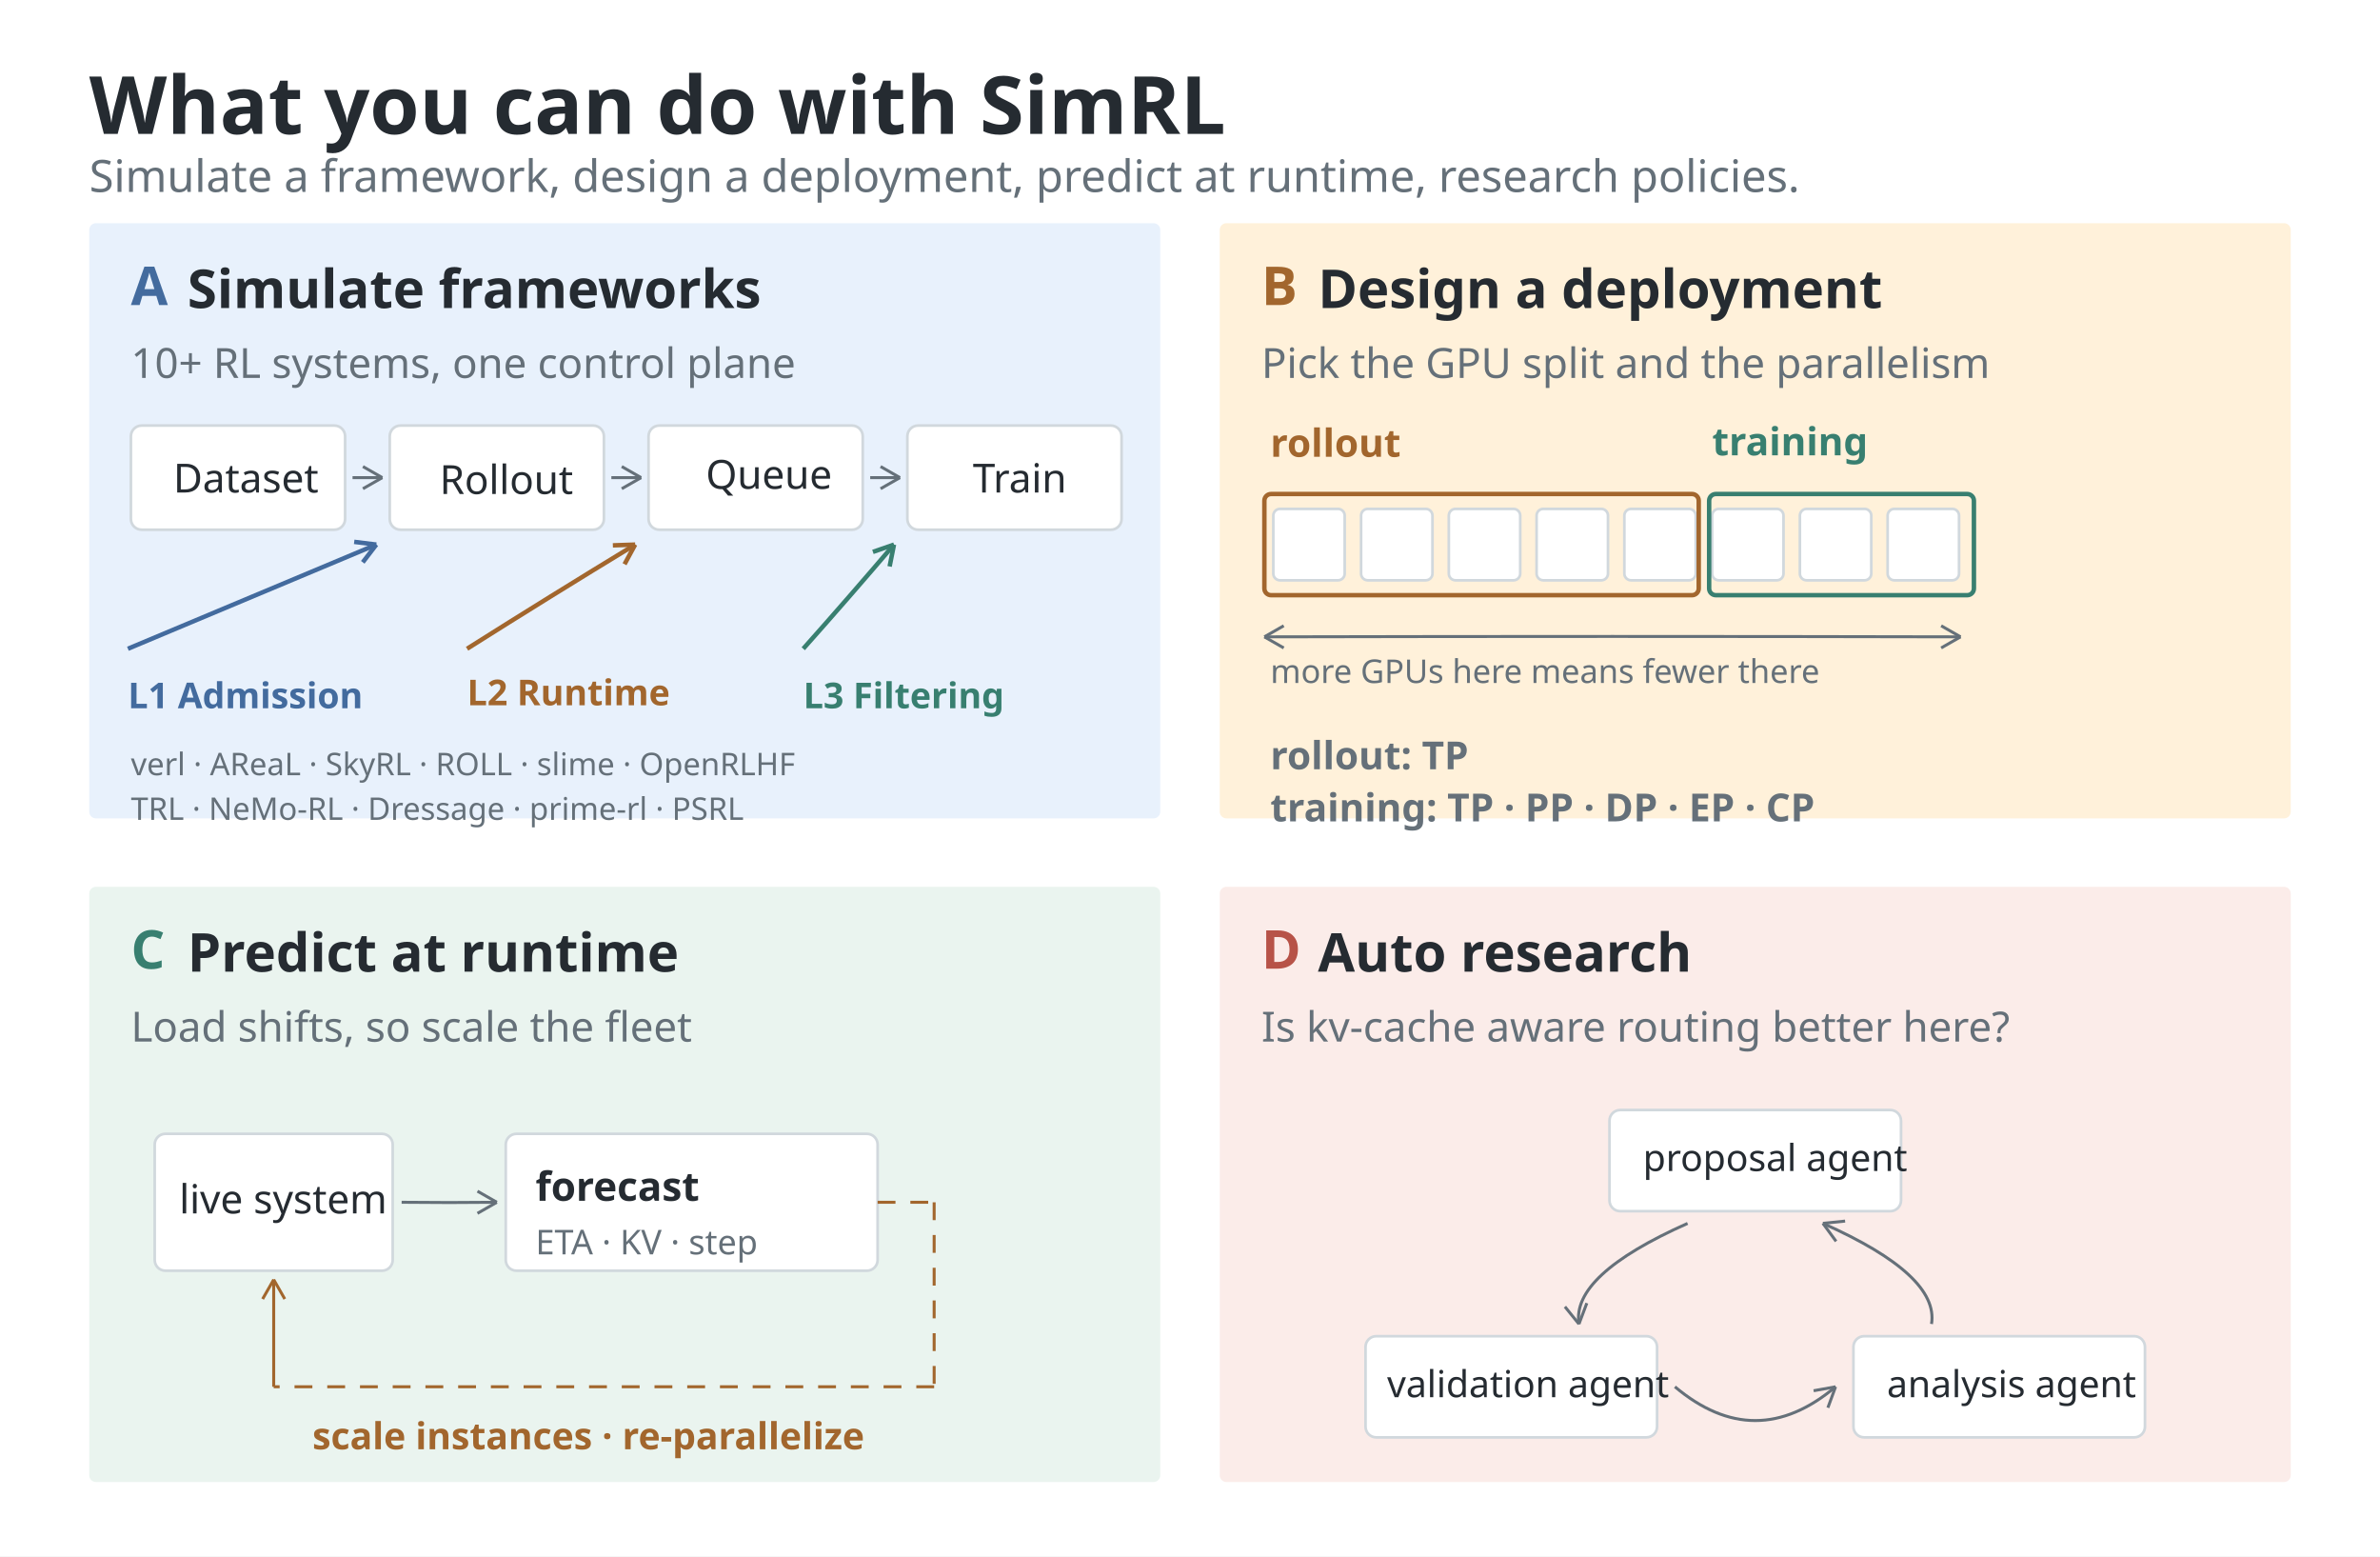
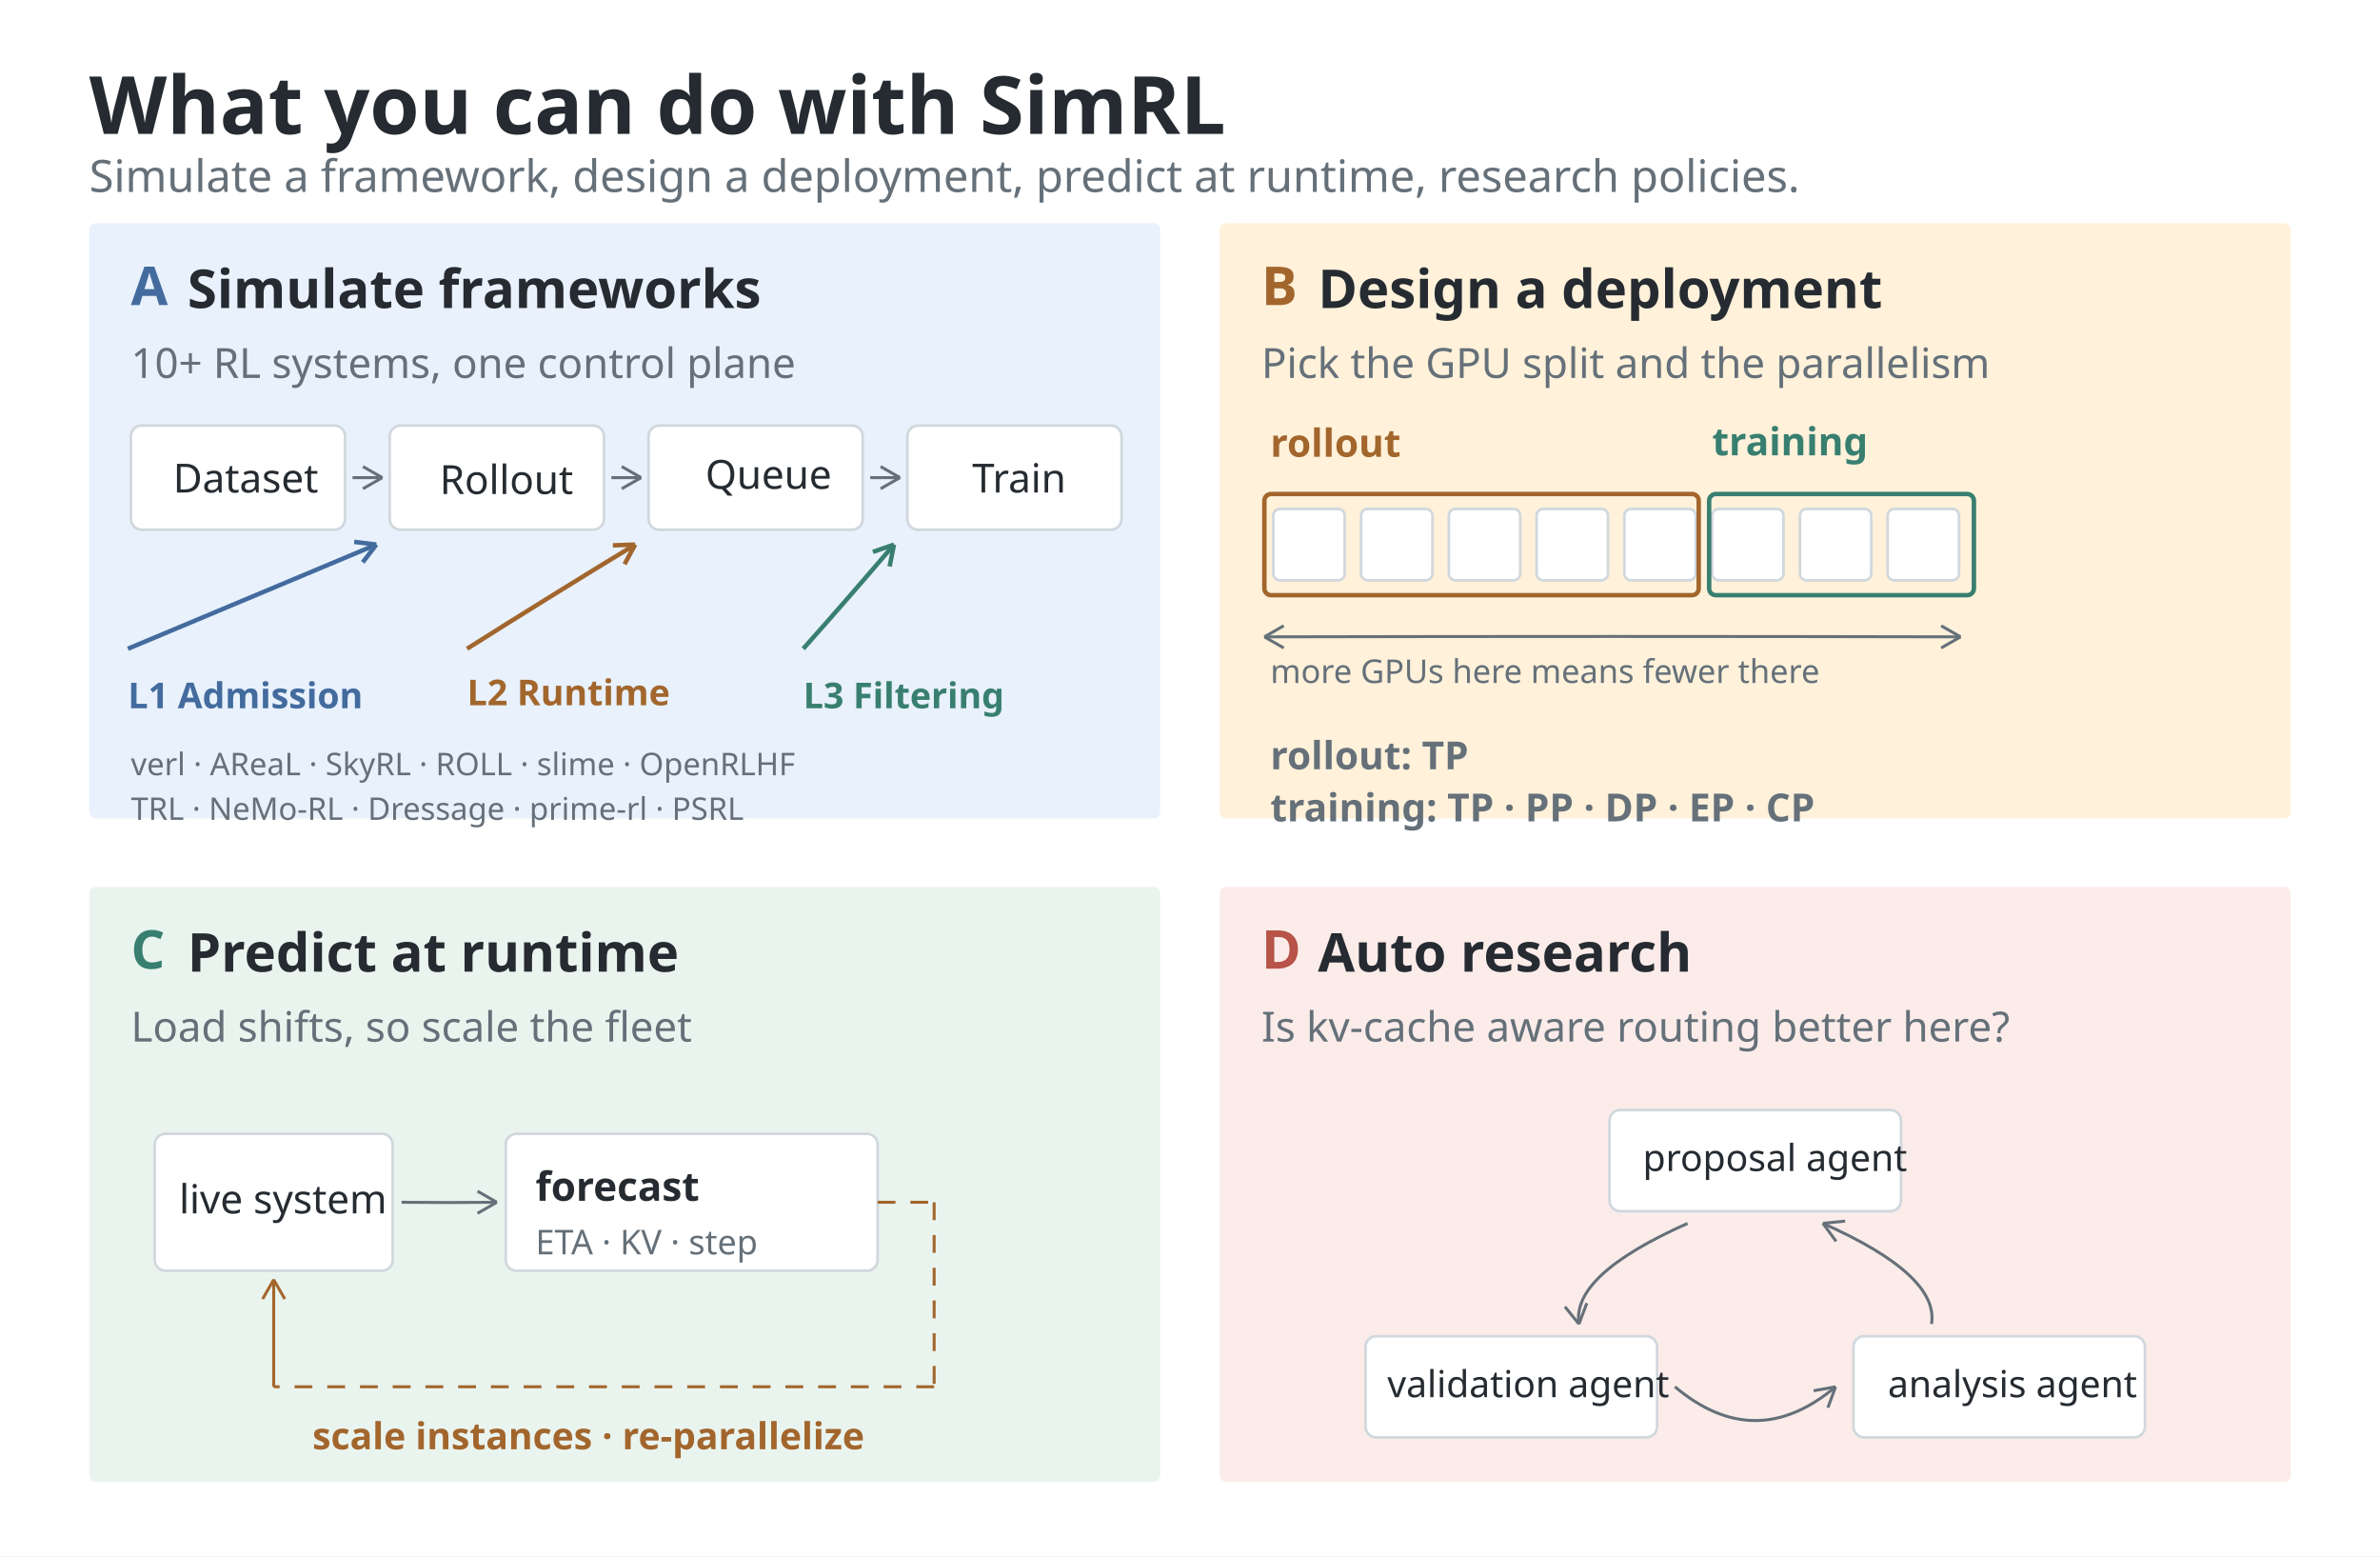
<svg xmlns="http://www.w3.org/2000/svg" width="1600" height="1046" viewBox="0 0 1600 1046" role="img">
  <style>@font-face{font-family:"Kalam";src:url("../../blog/figure-style/fonts/Kalam-Regular.ttf");font-weight:400}@font-face{font-family:"Kalam";src:url("../../blog/figure-style/fonts/Kalam-Bold.ttf");font-weight:700}@font-face{font-family:"LXGW WenKai";src:url("../../blog/figure-style/fonts/LXGWWenKai-Regular.ttf");font-weight:400}@font-face{font-family:"LXGW WenKai";src:url("../../blog/figure-style/fonts/LXGWWenKai-Regular.ttf");font-weight:700}</style>
  <rect width="1600" height="1046" fill="#FFFFFF" />
  <text x="60" y="90" font-size="54" font-weight="700" fill="#252B31">
    <tspan x="60.00" font-family="Kalam">What you can do with SimRL</tspan>
  </text>
  <text x="60" y="129" font-size="30" font-weight="400" fill="#657079">
    <tspan x="60.00" font-family="Kalam">Simulate a framework, design a deployment, predict at runtime, research policies.</tspan>
  </text>
  <rect x="60" y="150" width="720" height="400" rx="4.5" fill="#E8F1FC" />
  <text x="88" y="205" font-size="36" font-weight="700" fill="#436B9E">
    <tspan x="88.00" font-family="Kalam">A</tspan>
  </text>
  <text x="126" y="207" font-size="36" font-weight="700" fill="#252B31">
    <tspan x="126.00" font-family="Kalam">Simulate frameworks</tspan>
  </text>
  <text x="88" y="254" font-size="28" font-weight="400" fill="#657079">
    <tspan x="88.00" font-family="Kalam">10+ RL systems, one control plane</tspan>
  </text>
  <rect x="88" y="286" width="144" height="70" rx="7.2" fill="#FFFFFF" stroke="#D1D8DD" stroke-width="1.8" />
-   <text x="116.5" y="331.0" font-size="27" font-weight="400" fill="#252B31">
-     <tspan x="116.50" font-family="Kalam">Dataset</tspan>
+   <text x="116.352" y="331.0" font-size="27" font-weight="400" fill="#252B31">
+     <tspan x="116.35" font-family="Kalam">Dataset</tspan>
  </text>
  <rect x="262" y="286" width="144" height="70" rx="7.2" fill="#FFFFFF" stroke="#D1D8DD" stroke-width="1.8" />
-   <text x="295.5" y="332.0" font-size="27" font-weight="400" fill="#252B31">
-     <tspan x="295.50" font-family="Kalam">Rollout</tspan>
+   <text x="295.555" y="332.0" font-size="27" font-weight="400" fill="#252B31">
+     <tspan x="295.55" font-family="Kalam">Rollout</tspan>
  </text>
  <path d="M 237 321.0 Q 247.00 321.00 257 321.0" fill="none" stroke="#657079" stroke-width="2" />
  <path d="M 257 321.0 Q 250.49 324.73 243.983 328.453" fill="none" stroke="#657079" stroke-width="2" />
  <path d="M 257 321.0 Q 250.49 317.27 243.983 313.547" fill="none" stroke="#657079" stroke-width="2" />
  <rect x="436" y="286" width="144" height="70" rx="7.2" fill="#FFFFFF" stroke="#D1D8DD" stroke-width="1.8" />
-   <text x="474.5" y="328.5" font-size="27" font-weight="400" fill="#252B31">
-     <tspan x="474.50" font-family="Kalam">Queue</tspan>
+   <text x="474.203" y="328.5" font-size="27" font-weight="400" fill="#252B31">
+     <tspan x="474.20" font-family="Kalam">Queue</tspan>
  </text>
  <path d="M 411 321.0 Q 421.00 321.00 431 321.0" fill="none" stroke="#657079" stroke-width="2" />
  <path d="M 431 321.0 Q 424.49 324.73 417.983 328.453" fill="none" stroke="#657079" stroke-width="2" />
  <path d="M 431 321.0 Q 424.49 317.27 417.983 313.547" fill="none" stroke="#657079" stroke-width="2" />
  <rect x="610" y="286" width="144" height="70" rx="7.2" fill="#FFFFFF" stroke="#D1D8DD" stroke-width="1.8" />
-   <text x="654.0" y="331.0" font-size="27" font-weight="400" fill="#252B31">
-     <tspan x="654.00" font-family="Kalam">Train</tspan>
+   <text x="653.578" y="331.0" font-size="27" font-weight="400" fill="#252B31">
+     <tspan x="653.58" font-family="Kalam">Train</tspan>
  </text>
  <path d="M 585 321.0 Q 595.00 321.00 605 321.0" fill="none" stroke="#657079" stroke-width="2" />
  <path d="M 605 321.0 Q 598.49 324.73 591.983 328.453" fill="none" stroke="#657079" stroke-width="2" />
  <path d="M 605 321.0 Q 598.49 317.27 591.983 313.547" fill="none" stroke="#657079" stroke-width="2" />
  <path d="M 86 436 Q 169.50 401.00 253 366" fill="none" stroke="#436B9E" stroke-width="3" />
  <path d="M 253 366 Q 248.44 371.95 243.876 377.906" fill="none" stroke="#436B9E" stroke-width="3" />
  <path d="M 253 366 Q 245.56 365.08 238.113 364.158" fill="none" stroke="#436B9E" stroke-width="3" />
  <text x="86" y="476" font-size="24" font-weight="700" fill="#436B9E">
    <tspan x="86.00" font-family="Kalam">L1  Admission</tspan>
  </text>
  <path d="M 314 436 Q 370.20 400.51 427 366" fill="none" stroke="#A2662D" stroke-width="3" />
  <path d="M 427 366 Q 423.43 372.60 419.859 379.191" fill="none" stroke="#A2662D" stroke-width="3" />
  <path d="M 427 366 Q 419.50 366.26 412.009 366.519" fill="none" stroke="#A2662D" stroke-width="3" />
  <text x="314" y="474" font-size="24" font-weight="700" fill="#A2662D">
    <tspan x="314.00" font-family="Kalam">L2  Runtime</tspan>
  </text>
  <path d="M 540 436 Q 570.88 401.33 601 366" fill="none" stroke="#387F70" stroke-width="3" />
  <path d="M 601 366 Q 599.53 373.36 598.067 380.71" fill="none" stroke="#387F70" stroke-width="3" />
  <path d="M 601 366 Q 593.91 368.46 586.829 370.917" fill="none" stroke="#387F70" stroke-width="3" />
  <text x="540" y="476" font-size="24" font-weight="700" fill="#387F70">
    <tspan x="540.00" font-family="Kalam">L3  Filtering</tspan>
  </text>
  <text x="88" y="521" font-size="21" font-weight="400" fill="#657079">
    <tspan x="88.00" font-family="Kalam">verl · AReaL · SkyRL · ROLL · slime · OpenRLHF</tspan>
  </text>
  <text x="88" y="551" font-size="21" font-weight="400" fill="#657079">
    <tspan x="88.00" font-family="Kalam">TRL · NeMo-RL · Dressage · prime-rl · PSRL</tspan>
  </text>
  <rect x="820" y="150" width="720" height="400" rx="4.5" fill="#FFF1DA" />
  <text x="848" y="205" font-size="36" font-weight="700" fill="#A2662D">
    <tspan x="848.00" font-family="Kalam">B</tspan>
  </text>
  <text x="886" y="207" font-size="36" font-weight="700" fill="#252B31">
    <tspan x="886.00" font-family="Kalam">Design a deployment</tspan>
  </text>
  <text x="848" y="254" font-size="28" font-weight="400" fill="#657079">
    <tspan x="848.00" font-family="Kalam">Pick the GPU split and the parallelism</tspan>
  </text>
  <rect x="856" y="342" width="48" height="48" rx="4.5" fill="#FFFFFF" stroke="#D1D8DD" stroke-width="1.8" />
  <rect x="915" y="342" width="48" height="48" rx="4.5" fill="#FFFFFF" stroke="#D1D8DD" stroke-width="1.8" />
  <rect x="974" y="342" width="48" height="48" rx="4.5" fill="#FFFFFF" stroke="#D1D8DD" stroke-width="1.8" />
  <rect x="1033" y="342" width="48" height="48" rx="4.5" fill="#FFFFFF" stroke="#D1D8DD" stroke-width="1.8" />
  <rect x="1092" y="342" width="48" height="48" rx="4.5" fill="#FFFFFF" stroke="#D1D8DD" stroke-width="1.8" />
  <rect x="1151" y="342" width="48" height="48" rx="4.5" fill="#FFFFFF" stroke="#D1D8DD" stroke-width="1.8" />
  <rect x="1210" y="342" width="48" height="48" rx="4.5" fill="#FFFFFF" stroke="#D1D8DD" stroke-width="1.8" />
  <rect x="1269" y="342" width="48" height="48" rx="4.5" fill="#FFFFFF" stroke="#D1D8DD" stroke-width="1.8" />
  <rect x="850" y="332" width="292" height="68" rx="4.5" fill="none" stroke="#A2662D" stroke-width="3" />
  <rect x="1149" y="332" width="178" height="68" rx="4.5" fill="none" stroke="#387F70" stroke-width="3" />
  <text x="854" y="307" font-size="26" font-weight="700" fill="#A2662D">
    <tspan x="854.00" font-family="Kalam">rollout</tspan>
  </text>
  <text x="1151" y="306" font-size="26" font-weight="700" fill="#387F70">
    <tspan x="1151.00" font-family="Kalam">training</tspan>
  </text>
  <path d="M 850 428 Q 1084.00 427.46 1318 428" fill="none" stroke="#657079" stroke-width="2" />
  <path d="M 1318 428 Q 1311.49 431.73 1304.983 435.453" fill="none" stroke="#657079" stroke-width="2" />
  <path d="M 1318 428 Q 1311.49 424.27 1304.983 420.547" fill="none" stroke="#657079" stroke-width="2" />
  <path d="M 850 428 Q 856.51 424.27 863.017 420.547" fill="none" stroke="#657079" stroke-width="2" />
  <path d="M 850 428 Q 856.51 431.73 863.017 435.453" fill="none" stroke="#657079" stroke-width="2" />
  <text x="854" y="459" font-size="22" font-weight="400" fill="#657079">
    <tspan x="854.00" font-family="Kalam">more GPUs here means fewer there</tspan>
  </text>
  <text x="854" y="517" font-size="26" font-weight="700" fill="#657079">
    <tspan x="854.00" font-family="Kalam">rollout: TP</tspan>
  </text>
  <text x="854" y="552" font-size="26" font-weight="700" fill="#657079">
    <tspan x="854.00" font-family="Kalam">training: TP · PP · DP · EP · CP</tspan>
  </text>
  <rect x="60" y="596" width="720" height="400" rx="4.5" fill="#EAF4EF" />
  <text x="88" y="651" font-size="36" font-weight="700" fill="#387F70">
    <tspan x="88.00" font-family="Kalam">C</tspan>
  </text>
  <text x="126" y="653" font-size="36" font-weight="700" fill="#252B31">
    <tspan x="126.00" font-family="Kalam">Predict at runtime</tspan>
  </text>
  <text x="88" y="700" font-size="28" font-weight="400" fill="#657079">
    <tspan x="88.00" font-family="Kalam">Load shifts, so scale the fleet</tspan>
  </text>
  <rect x="104" y="762" width="160" height="92" rx="7.2" fill="#FFFFFF" stroke="#D1D8DD" stroke-width="1.8" />
-   <text x="120.5" y="815.5" font-size="27" font-weight="400" fill="#252B31">
-     <tspan x="120.50" font-family="Kalam">live system</tspan>
+   <text x="120.422" y="815.5" font-size="27" font-weight="400" fill="#252B31">
+     <tspan x="120.42" font-family="Kalam">live system</tspan>
  </text>
  <rect x="340" y="762" width="250" height="92" rx="7.2" fill="#FFFFFF" stroke="#D1D8DD" stroke-width="1.8" />
  <text x="360" y="807" font-size="27" font-weight="700" fill="#252B31">
    <tspan x="360.00" font-family="Kalam">forecast</tspan>
  </text>
  <text x="360" y="843" font-size="23" font-weight="400" fill="#657079">
    <tspan x="360.00" font-family="Kalam">ETA · KV · step</tspan>
  </text>
  <path d="M 270 808.0 Q 302.00 808.36 334 808.0" fill="none" stroke="#657079" stroke-width="2" />
  <path d="M 334 808.0 Q 327.49 811.73 320.983 815.453" fill="none" stroke="#657079" stroke-width="2" />
  <path d="M 334 808.0 Q 327.49 804.27 320.983 800.547" fill="none" stroke="#657079" stroke-width="2" />
  <path d="M 590.0 808.0 Q 596.00 808.00 602.0 808.0" fill="none" stroke="#A2662D" stroke-width="2" />
  <path d="M 612.0 808.0 Q 618.00 808.00 624.0 808.0" fill="none" stroke="#A2662D" stroke-width="2" />
  <path d="M 628.0 808.0 Q 628.00 814.00 628.0 820.0" fill="none" stroke="#A2662D" stroke-width="2" />
  <path d="M 628.0 830.0 Q 628.00 836.00 628.0 842.0" fill="none" stroke="#A2662D" stroke-width="2" />
  <path d="M 628.0 852.0 Q 628.00 858.00 628.0 864.0" fill="none" stroke="#A2662D" stroke-width="2" />
  <path d="M 628.0 874.0 Q 628.00 880.00 628.0 886.0" fill="none" stroke="#A2662D" stroke-width="2" />
  <path d="M 628.0 896.0 Q 628.00 902.00 628.0 908.0" fill="none" stroke="#A2662D" stroke-width="2" />
  <path d="M 628.0 918.0 Q 628.00 924.00 628.0 930.0" fill="none" stroke="#A2662D" stroke-width="2" />
  <path d="M 628.0 932.0 Q 622.00 932.00 616.0 932.0" fill="none" stroke="#A2662D" stroke-width="2" />
  <path d="M 606.0 932.0 Q 600.00 932.00 594.0 932.0" fill="none" stroke="#A2662D" stroke-width="2" />
  <path d="M 584.0 932.0 Q 578.00 932.00 572.0 932.0" fill="none" stroke="#A2662D" stroke-width="2" />
  <path d="M 562.0 932.0 Q 556.00 932.00 550.0 932.0" fill="none" stroke="#A2662D" stroke-width="2" />
  <path d="M 540.0 932.0 Q 534.00 932.00 528.0 932.0" fill="none" stroke="#A2662D" stroke-width="2" />
  <path d="M 518.0 932.0 Q 512.00 932.00 506.0 932.0" fill="none" stroke="#A2662D" stroke-width="2" />
  <path d="M 496.0 932.0 Q 490.00 932.00 484.0 932.0" fill="none" stroke="#A2662D" stroke-width="2" />
  <path d="M 474.0 932.0 Q 468.00 932.00 462.0 932.0" fill="none" stroke="#A2662D" stroke-width="2" />
  <path d="M 452.0 932.0 Q 446.00 932.00 440.0 932.0" fill="none" stroke="#A2662D" stroke-width="2" />
  <path d="M 430.0 932.0 Q 424.00 932.00 418.0 932.0" fill="none" stroke="#A2662D" stroke-width="2" />
  <path d="M 408.0 932.0 Q 402.00 932.00 396.0 932.0" fill="none" stroke="#A2662D" stroke-width="2" />
  <path d="M 386.0 932.0 Q 380.00 932.00 374.0 932.0" fill="none" stroke="#A2662D" stroke-width="2" />
  <path d="M 364.0 932.0 Q 358.00 932.00 352.0 932.0" fill="none" stroke="#A2662D" stroke-width="2" />
  <path d="M 342.0 932.0 Q 336.00 932.00 330.0 932.0" fill="none" stroke="#A2662D" stroke-width="2" />
  <path d="M 320.0 932.0 Q 314.00 932.00 308.0 932.0" fill="none" stroke="#A2662D" stroke-width="2" />
  <path d="M 298.0 932.0 Q 292.00 932.00 286.0 932.0" fill="none" stroke="#A2662D" stroke-width="2" />
  <path d="M 276.0 932.0 Q 270.00 932.00 264.0 932.0" fill="none" stroke="#A2662D" stroke-width="2" />
  <path d="M 254.0 932.0 Q 248.00 932.00 242.0 932.0" fill="none" stroke="#A2662D" stroke-width="2" />
  <path d="M 232.0 932.0 Q 226.00 932.00 220.0 932.0" fill="none" stroke="#A2662D" stroke-width="2" />
  <path d="M 210.0 932.0 Q 204.00 932.00 198.0 932.0" fill="none" stroke="#A2662D" stroke-width="2" />
  <path d="M 188.0 932.0 Q 186.00 932.00 184.0 932.0" fill="none" stroke="#A2662D" stroke-width="2" />
  <path d="M 184.0 932 Q 183.92 896.00 184.0 860" fill="none" stroke="#A2662D" stroke-width="2" />
  <path d="M 184.0 860 Q 187.73 866.51 191.453 873.017" fill="none" stroke="#A2662D" stroke-width="2" />
  <path d="M 184.0 860 Q 180.27 866.51 176.547 873.017" fill="none" stroke="#A2662D" stroke-width="2" />
  <text x="210.0" y="974" font-size="25" font-weight="700" fill="#A2662D">
    <tspan x="210.00" font-family="Kalam">scale instances · re-parallelize</tspan>
  </text>
  <rect x="820" y="596" width="720" height="400" rx="4.5" fill="#FBECE9" />
  <text x="848" y="651" font-size="36" font-weight="700" fill="#B75348">
    <tspan x="848.00" font-family="Kalam">D</tspan>
  </text>
  <text x="886" y="653" font-size="36" font-weight="700" fill="#252B31">
    <tspan x="886.00" font-family="Kalam">Auto research</tspan>
  </text>
  <text x="848" y="700" font-size="28" font-weight="400" fill="#657079">
    <tspan x="848.00" font-family="Kalam">Is kv-cache aware routing better here?</tspan>
  </text>
  <rect x="1082.0" y="746" width="196" height="68" rx="7.2" fill="#FFFFFF" stroke="#D1D8DD" stroke-width="1.8" />
-   <text x="1104.5" y="787.0" font-size="25" font-weight="400" fill="#252B31">
-     <tspan x="1104.50" font-family="Kalam">proposal agent</tspan>
+   <text x="1104.391" y="787.0" font-size="25" font-weight="400" fill="#252B31">
+     <tspan x="1104.39" font-family="Kalam">proposal agent</tspan>
  </text>
  <rect x="918.0" y="898" width="196" height="68" rx="7.2" fill="#FFFFFF" stroke="#D1D8DD" stroke-width="1.8" />
-   <text x="932.5" y="939.0" font-size="25" font-weight="400" fill="#252B31">
-     <tspan x="932.50" font-family="Kalam">validation agent</tspan>
+   <text x="932.656" y="939.0" font-size="25" font-weight="400" fill="#252B31">
+     <tspan x="932.66" font-family="Kalam">validation agent</tspan>
  </text>
  <rect x="1246.0" y="898" width="196" height="68" rx="7.2" fill="#FFFFFF" stroke="#D1D8DD" stroke-width="1.8" />
-   <text x="1268.5" y="939.0" font-size="25" font-weight="400" fill="#252B31">
-     <tspan x="1268.50" font-family="Kalam">analysis agent</tspan>
+   <text x="1269.125" y="939.0" font-size="25" font-weight="400" fill="#252B31">
+     <tspan x="1269.12" font-family="Kalam">analysis agent</tspan>
  </text>
  <path d="M 1134.5 822.2 Q 1056.2 857.0 1061.5 889.8" fill="none" stroke="#657079" stroke-width="2" />
  <path d="M 1061.485 889.843 Q 1056.77 884.01 1052.055 878.178" fill="none" stroke="#657079" stroke-width="2" />
  <path d="M 1061.485 889.843 Q 1064.13 882.82 1066.771 875.805" fill="none" stroke="#657079" stroke-width="2" />
  <path d="M 1126.0 932.0 Q 1180.0 977.4 1234.0 932.0" fill="none" stroke="#657079" stroke-width="2" />
  <path d="M 1234.0 932.0 Q 1231.41 939.04 1228.826 946.08" fill="none" stroke="#657079" stroke-width="2" />
  <path d="M 1234.0 932.0 Q 1226.62 933.33 1219.239 934.666" fill="none" stroke="#657079" stroke-width="2" />
  <path d="M 1298.5 889.8 Q 1303.8 857.0 1225.5 822.2" fill="none" stroke="#657079" stroke-width="2" />
  <path d="M 1225.485 822.157 Q 1232.95 821.40 1240.409 820.642" fill="none" stroke="#657079" stroke-width="2" />
  <path d="M 1225.485 822.157 Q 1229.92 828.21 1234.347 834.26" fill="none" stroke="#657079" stroke-width="2" />
</svg>
